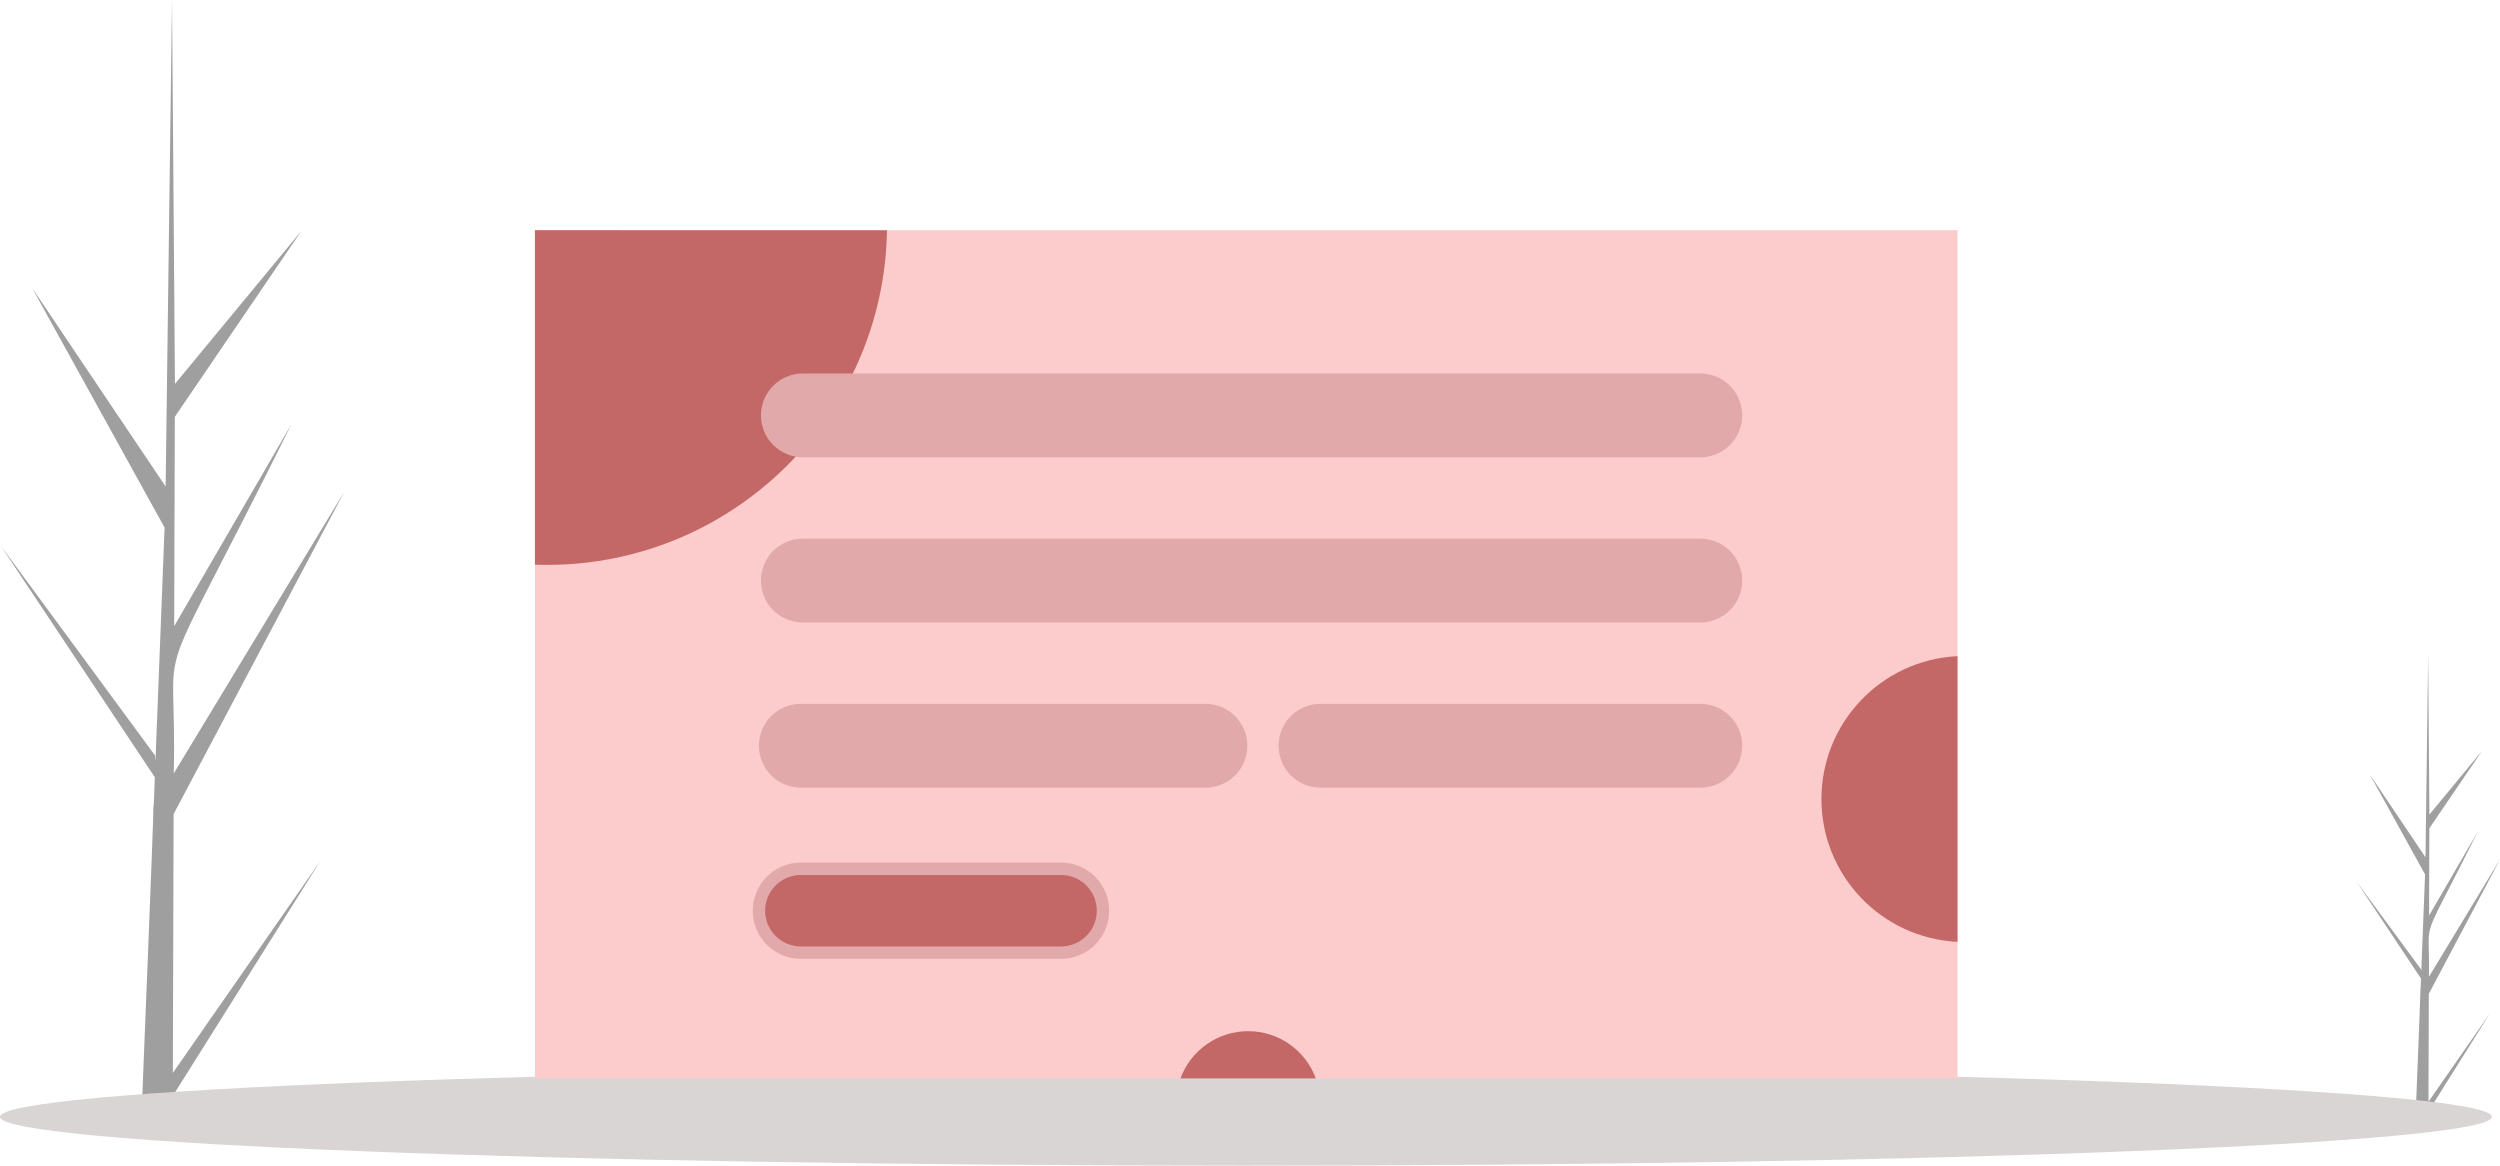
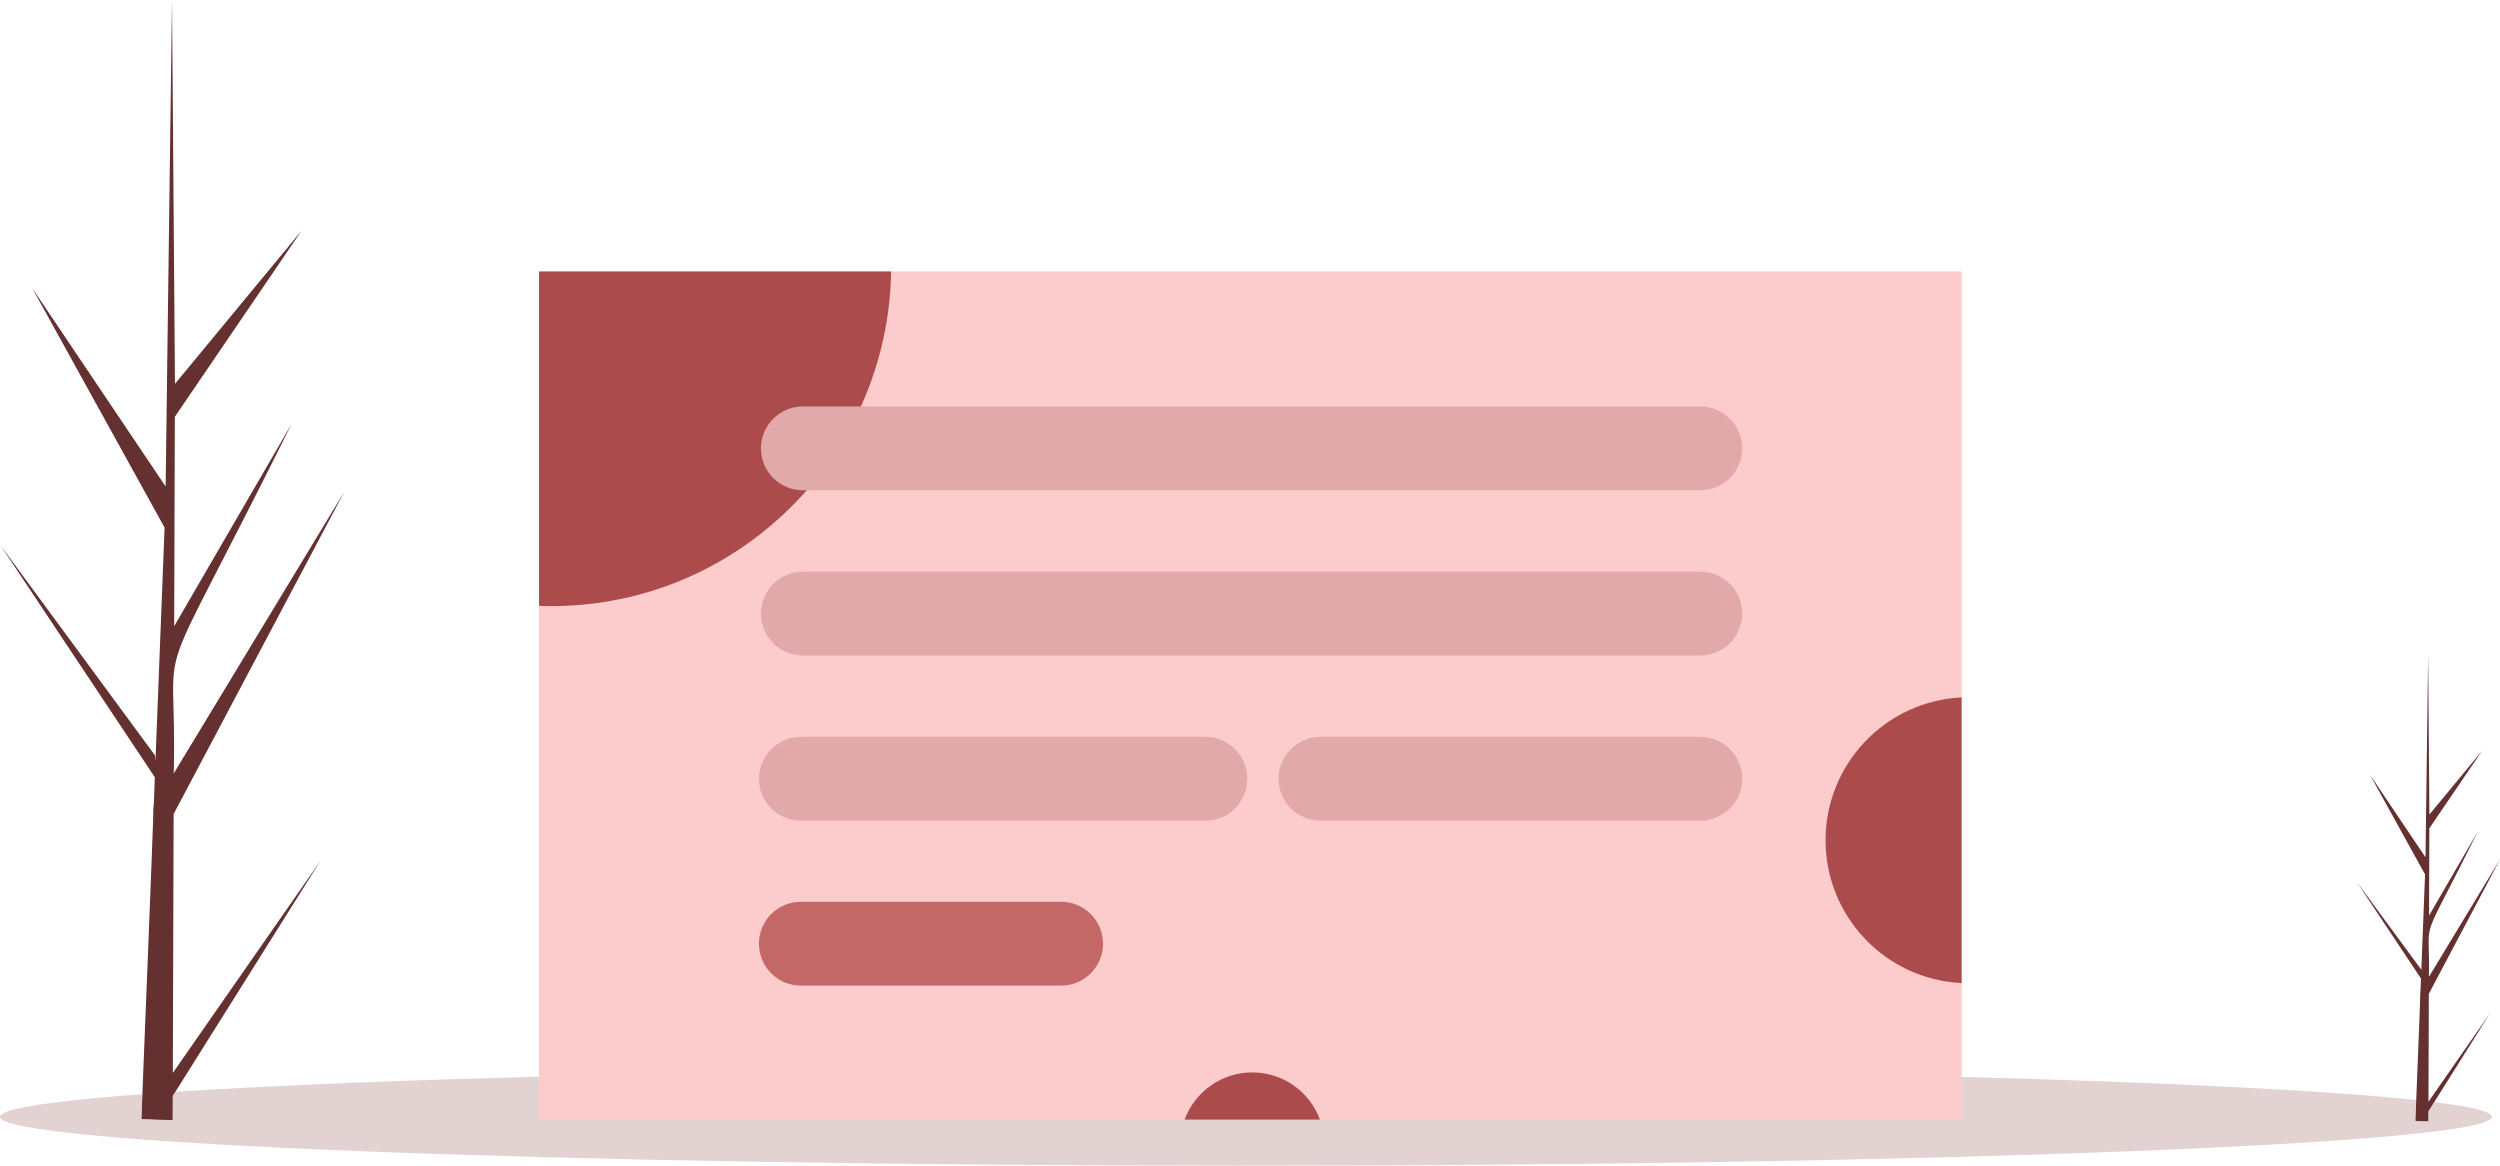
<svg xmlns="http://www.w3.org/2000/svg" width="606.209" height="282.651" viewBox="0 0 606.209 282.651">
  <g id="signup" transform="translate(0 -81.971)">
-     <path id="Path_8" data-name="Path 8" d="M104.3,532.145l35.753-51.37-35.771,56.957-.021,5.845q-3.824-.032-7.572-.249c-.011-1.327,3.027-74.344,2.9-75.665.176-.05.275-6.906.345-7.206L62.578,404.322l37.391,50.823.111,1.5,2.218-56.73L70.191,341.824l32.361,48.126c.012-.772,1.532-117.251,1.547-117.97.009.382.707,92.694.712,93.083l30.707-37.157-30.736,45.141-.157,50.773,28.5-49.1c-35.562,71.6-27.692,46.546-28.6,84.795l41.392-68.365-41.427,78.214Z" transform="translate(-62.389 -190.009)" fill="#9f9f9f" />
-     <path id="Path_9" data-name="Path 9" d="M1093.533,662l14.9-21.407-14.907,23.736-.009,2.436q-1.594-.013-3.155-.1c0-.553,1.261-30.981,1.208-31.532.073-.021.115-2.878.144-3L1076.15,608.73l15.582,21.179.047.626.924-23.641-13.38-24.209,13.486,20.055c.005-.322.638-48.861.644-49.161,0,.159.295,38.628.3,38.79l12.8-15.484-12.81,18.811-.065,21.158,11.875-20.46c-14.82,29.838-11.54,19.4-11.919,35.336l17.249-28.49-17.264,32.594Z" transform="translate(-504.666 -312.887)" fill="#9f9f9f" />
-     <ellipse id="Ellipse_6" data-name="Ellipse 6" cx="302.113" cy="11.837" rx="302.113" ry="11.837" transform="translate(0 340.948)" fill="#dad5d5" />
-     <rect id="Rectangle_15" data-name="Rectangle 15" width="344.95" height="205.657" transform="translate(129.711 137.801)" fill="#fccbcb" />
-     <path id="Path_10" data-name="Path 10" d="M331.612,374.581a82.492,82.492,0,0,1-82.472,81.148c-.969,0-1.933-.017-2.9-.051v-81.1Z" transform="translate(-116.531 -236.78)" fill="#c36767" />
-     <path id="Path_11" data-name="Path 11" d="M556.78,730.59H523.972a17.478,17.478,0,0,1,32.808,0Z" transform="translate(-237.72 -387.132)" fill="#c36767" />
-     <path id="Path_12" data-name="Path 12" d="M832.707,550.721v69.272a34.677,34.677,0,0,1,0-69.272Z" transform="translate(-358.046 -309.639)" fill="#c36767" />
-     <rect id="Rectangle_16" data-name="Rectangle 16" width="237.938" height="20.326" rx="10.163" transform="translate(184.516 172.532)" fill="#e1a9a9" />
-     <rect id="Rectangle_17" data-name="Rectangle 17" width="237.938" height="20.326" rx="10.163" transform="translate(184.516 212.586)" fill="#e1a9a9" />
-     <rect id="Rectangle_18" data-name="Rectangle 18" width="112.422" height="20.326" rx="10.163" transform="translate(310.032 252.641)" fill="#e1a9a9" />
-     <rect id="Rectangle_37" data-name="Rectangle 37" width="83.422" height="20.326" rx="10.163" transform="translate(184.032 292.641)" fill="#c36767" stroke="#e1a9a9" stroke-width="3" />
-     <rect id="Rectangle_38" data-name="Rectangle 38" width="118.422" height="20.326" rx="10.163" transform="translate(184.032 252.641)" fill="#e1a9a9" />
+     <g id="trees">
+       <path id="Path_8" data-name="Path 8" d="M104.3,532.145l35.753-51.37-35.771,56.957-.021,5.845q-3.824-.032-7.572-.249c-.011-1.327,3.027-74.344,2.9-75.665.176-.05.275-6.906.345-7.206L62.578,404.322l37.391,50.823.111,1.5,2.218-56.73L70.191,341.824l32.361,48.126c.012-.772,1.532-117.251,1.547-117.97.009.382.707,92.694.712,93.083l30.707-37.157-30.736,45.141-.157,50.773,28.5-49.1c-35.562,71.6-27.692,46.546-28.6,84.795l41.392-68.365-41.427,78.214Z" transform="translate(-62.389 -190.009)" fill="#643030" />
+       <path id="Path_9" data-name="Path 9" d="M1093.533,662l14.9-21.407-14.907,23.736-.009,2.436q-1.594-.013-3.155-.1c0-.553,1.261-30.981,1.208-31.532.073-.021.115-2.878.144-3L1076.15,608.73l15.582,21.179.047.626.924-23.641-13.38-24.209,13.486,20.055c.005-.322.638-48.861.644-49.161,0,.159.295,38.628.3,38.79l12.8-15.484-12.81,18.811-.065,21.158,11.875-20.46c-14.82,29.838-11.54,19.4-11.919,35.336l17.249-28.49-17.264,32.594Z" transform="translate(-504.666 -312.887)" fill="#643030" />
+     </g>
+     <ellipse id="shadow" cx="302.113" cy="11.837" rx="302.113" ry="11.837" transform="translate(0 340.948)" fill="rgba(204,173,173,0.54)" style="mix-blend-mode: darken;isolation: isolate" />
+     <g id="box" transform="translate(1 10)">
+       <rect id="box-2" data-name="box" width="344.95" height="205.657" transform="translate(129.71 137.801)" fill="#fccbcb" />
+       <g id="box-circles">
+         <path id="right" d="M832.707,550.721v69.272a34.677,34.677,0,0,1,0-69.272Z" transform="translate(-358.046 -309.639)" fill="#ac4b4b" />
+         <path id="middle" d="M556.78,730.59H523.972a17.478,17.478,0,0,1,32.808,0Z" transform="translate(-237.72 -387.132)" fill="#ac4b4b" />
+         <path id="left" d="M331.612,374.581a82.492,82.492,0,0,1-82.472,81.148c-.969,0-1.933-.017-2.9-.051v-81.1Z" transform="translate(-116.531 -236.78)" fill="#ac4b4b" />
+       </g>
+       <g id="input_fields" data-name="input fields" transform="translate(-1 -2)">
+         <path id="button" d="M10.163,0h63.1a10.163,10.163,0,0,1,0,20.326h-63.1A10.163,10.163,0,0,1,10.163,0Z" transform="translate(184.032 292.641)" fill="#c36767" />
+         <rect id="small-field-right" width="112.422" height="20.326" rx="10.163" transform="translate(310.032 252.641)" fill="#e1a9a9" />
+         <rect id="small-field-left" width="118.422" height="20.326" rx="10.163" transform="translate(184.032 252.641)" fill="#e1a9a9" />
+         <rect id="middle-input-field" width="237.938" height="20.326" rx="10.163" transform="translate(184.516 212.586)" fill="#e1a9a9" />
+         <rect id="top-input-field" width="237.938" height="20.326" rx="10.163" transform="translate(184.516 172.532)" fill="#e1a9a9" />
+       </g>
+     </g>
  </g>
</svg>
